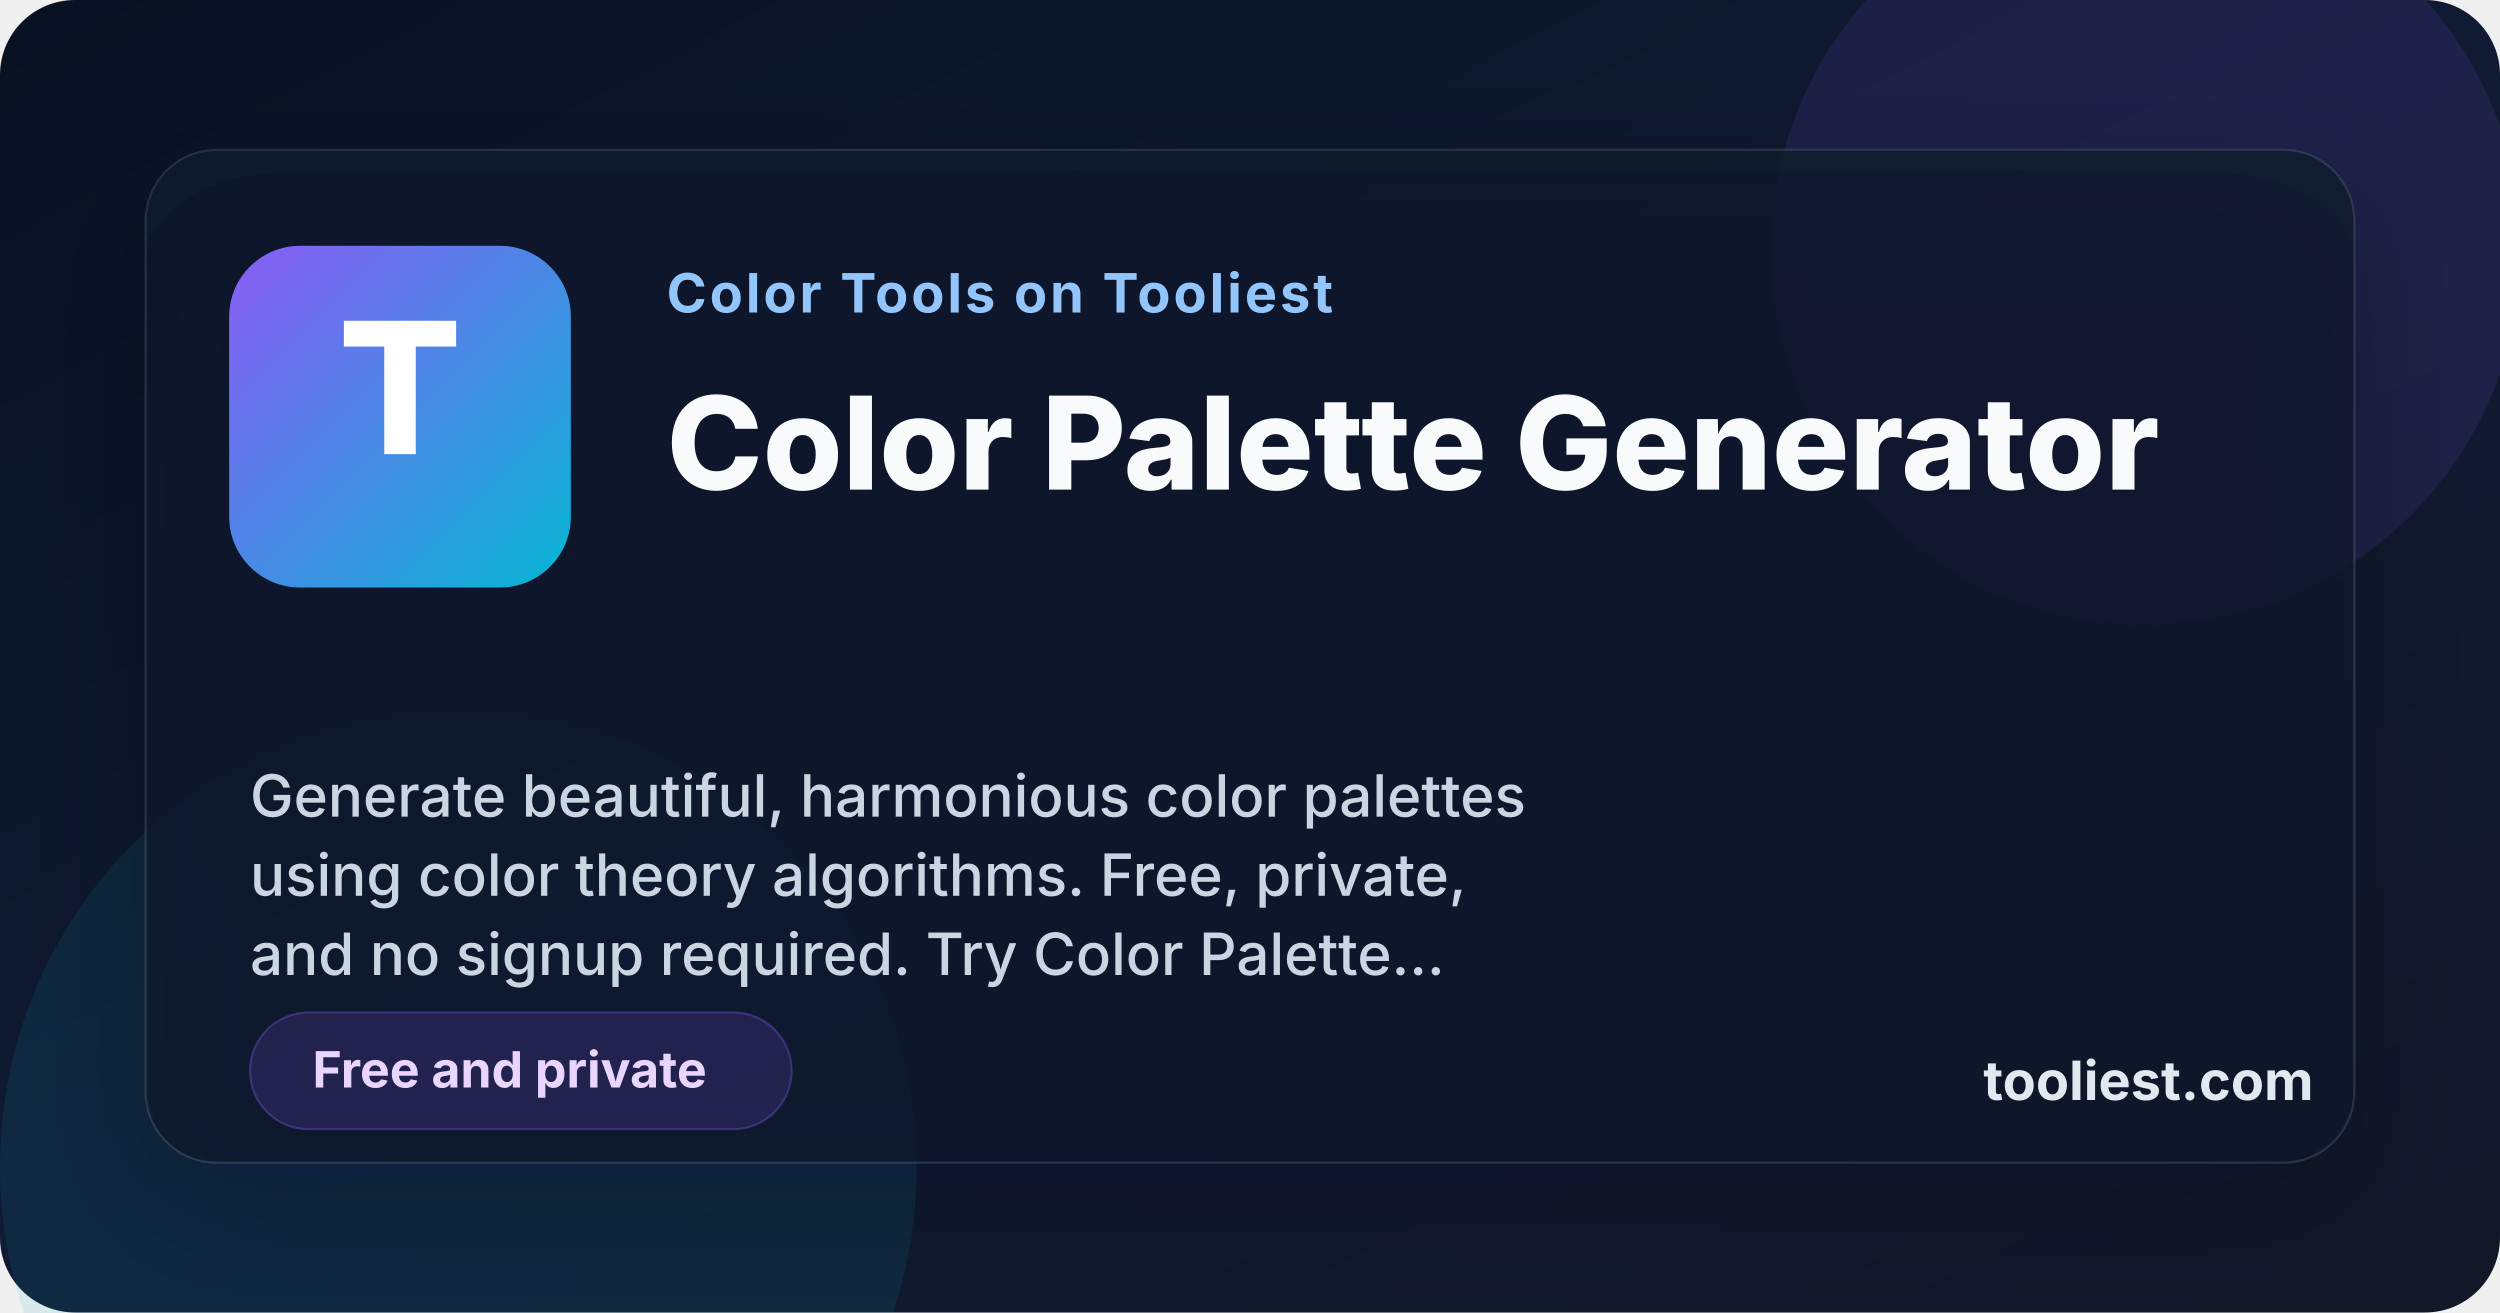
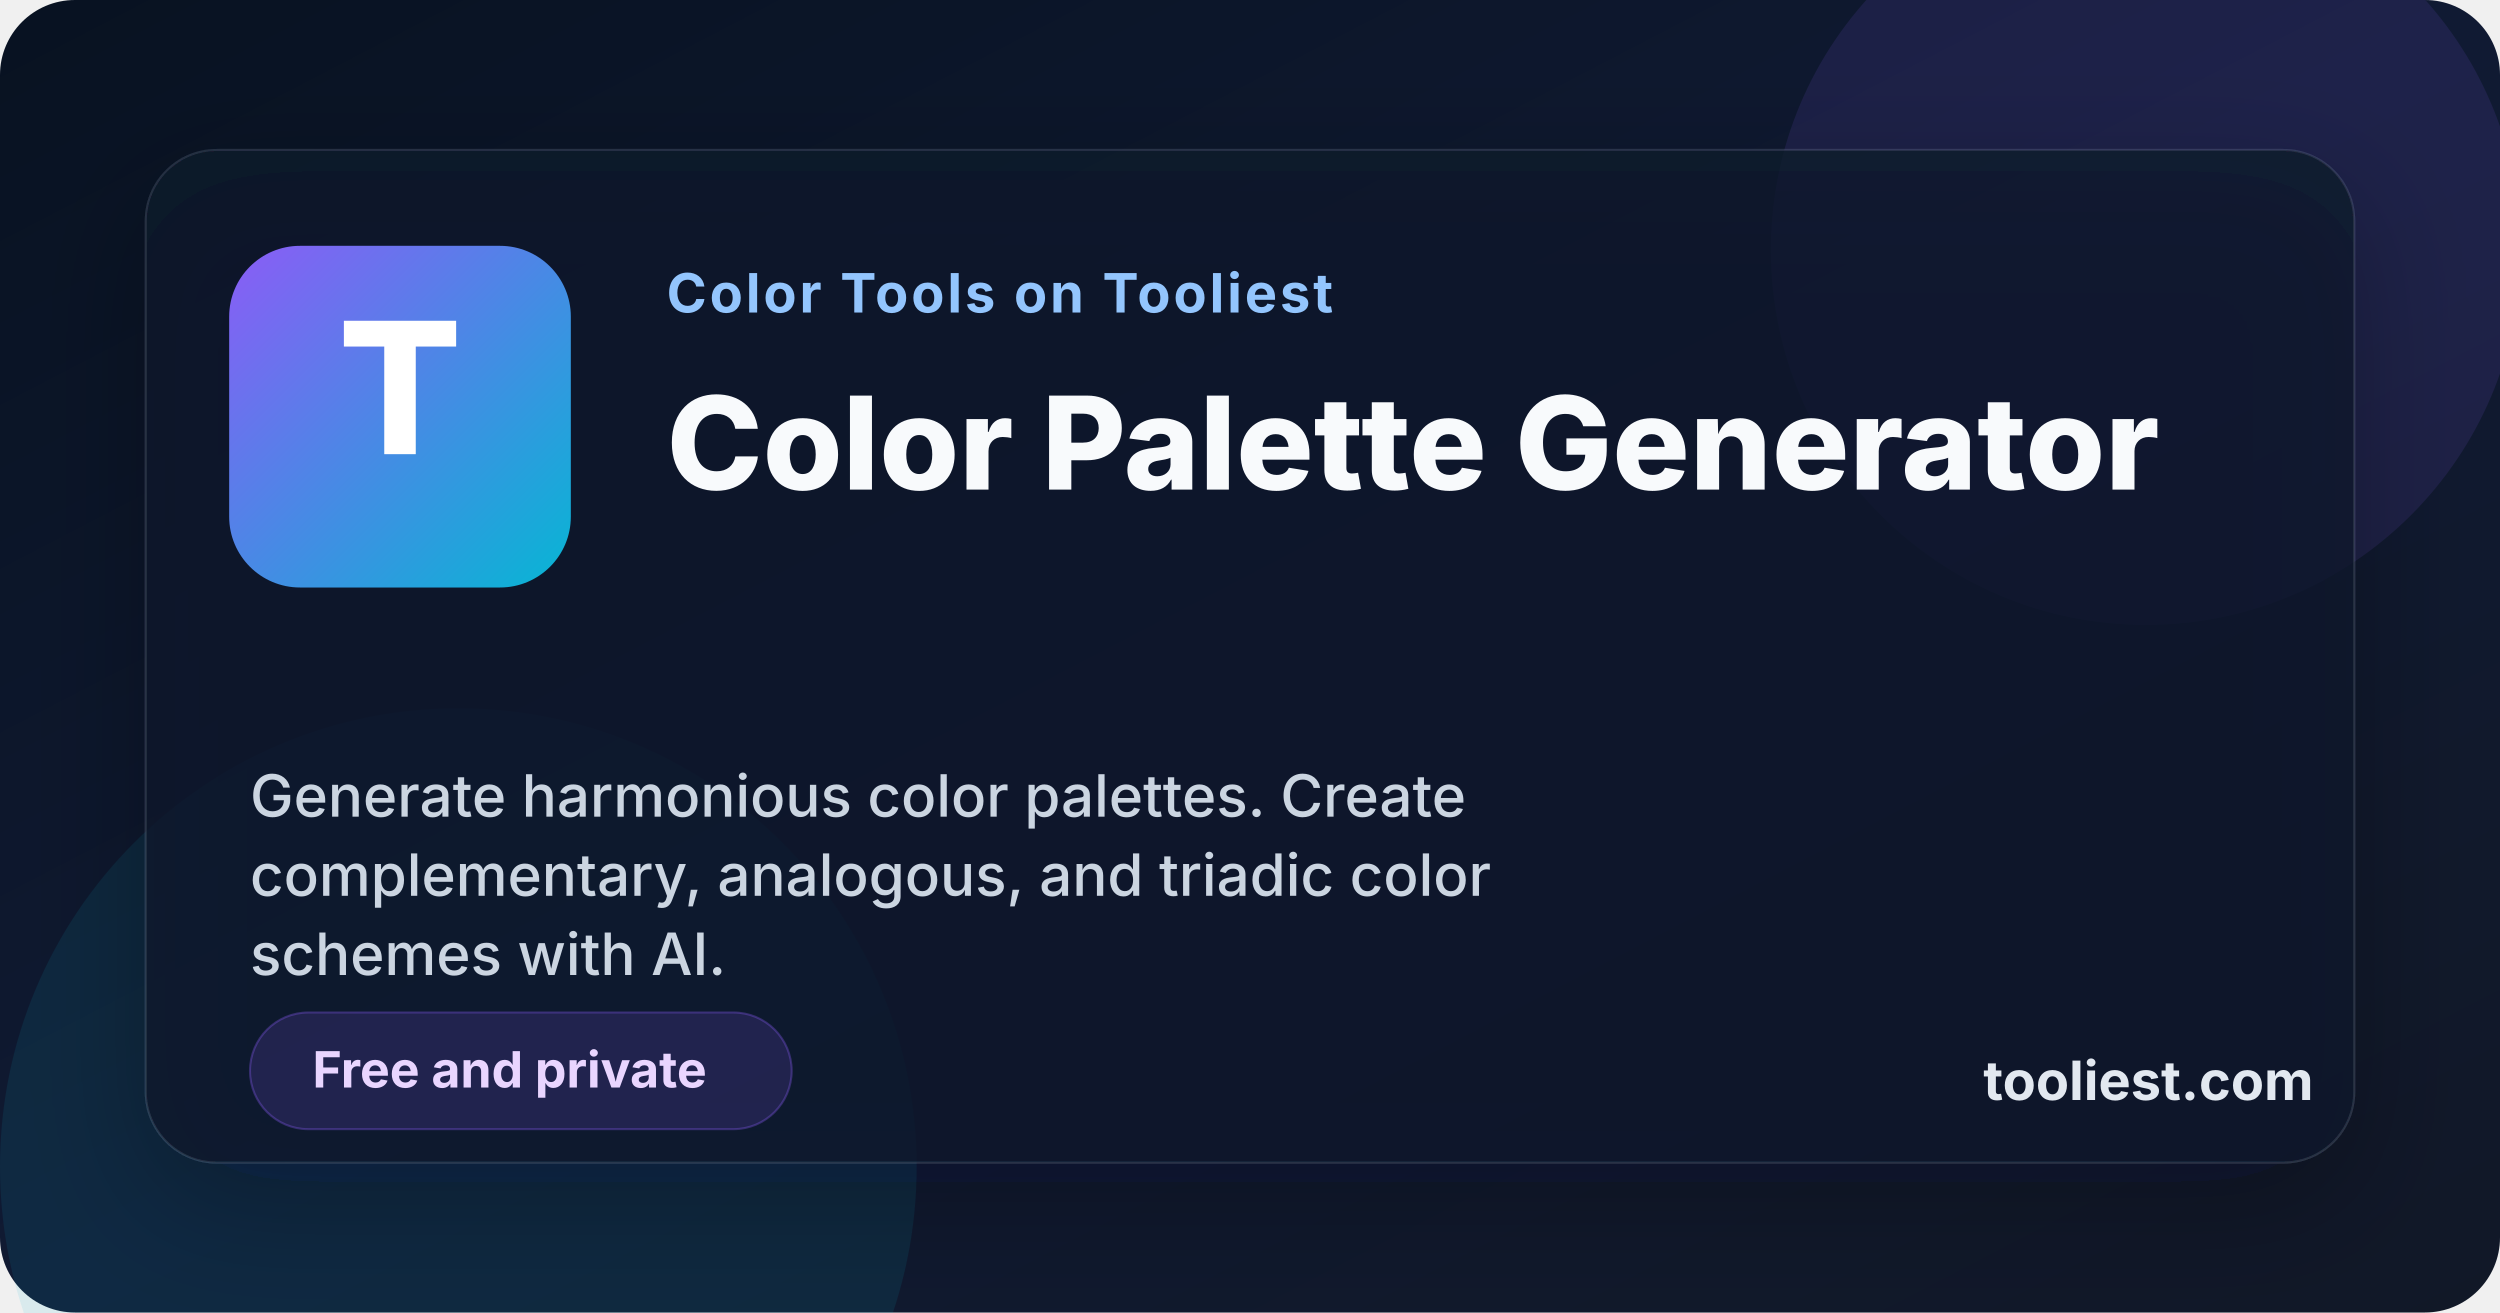
<svg xmlns="http://www.w3.org/2000/svg" width="1200" height="630" viewBox="0 0 1200 630" role="img" aria-labelledby="title desc">
  <defs>
    <linearGradient id="bg" x1="0%" x2="100%" y1="0%" y2="100%">
      <stop offset="0%" stop-color="#081221" />
      <stop offset="50%" stop-color="#101a33" />
      <stop offset="100%" stop-color="#111827" />
    </linearGradient>
    <linearGradient id="accent" x1="0%" x2="100%" y1="0%" y2="100%">
      <stop offset="0%" stop-color="#8b5cf6" />
      <stop offset="100%" stop-color="#06b6d4" />
    </linearGradient>
    <filter id="shadow" x="-20%" y="-20%" width="140%" height="140%">
      <feDropShadow dx="0" dy="20" stdDeviation="30" flood-color="#020617" flood-opacity="0.35" />
    </filter>
  </defs>
  <rect width="1200" height="630" fill="url(#bg)" rx="36" />
  <circle cx="1030" cy="120" r="180" fill="#8b5cf6" opacity="0.12" />
  <circle cx="220" cy="560" r="220" fill="#06b6d4" opacity="0.1" />
  <rect x="70" y="72" width="1060" height="486" rx="34" fill="rgba(15, 23, 42, 0.78)" stroke="rgba(148, 163, 184, 0.18)" filter="url(#shadow)" />
  <rect x="110" y="118" width="164" height="164" rx="34" fill="url(#accent)" />
  <text x="192" y="218" text-anchor="middle" font-family="Inter, Arial, sans-serif" font-size="88" font-weight="800" fill="#ffffff">T</text>
  <text x="320" y="150" font-family="Inter, Arial, sans-serif" font-size="26" font-weight="700" letter-spacing="1.4" fill="#93c5fd">Color Tools on Tooliest</text>
  <text x="320" y="235" font-family="Inter, Arial, sans-serif" font-size="62" font-weight="800" fill="#f8fafc">Color Palette Generator</text>
-   <text x="120" y="392" font-family="Inter, Arial, sans-serif" font-size="28" font-weight="500" fill="#cbd5e1">Generate beautiful, harmonious color palettes</text>
-   <text x="120" y="430" font-family="Inter, Arial, sans-serif" font-size="28" font-weight="500" fill="#cbd5e1">using color theory algorithms. Free, private,</text>
-   <text x="120" y="468" font-family="Inter, Arial, sans-serif" font-size="28" font-weight="500" fill="#cbd5e1">and no signup required. Try Color Palette...</text>
+   <text x="120" y="392" font-family="Inter, Arial, sans-serif" font-size="28" font-weight="500" fill="#cbd5e1">Generate harmonious color palettes. Create</text>
+   <text x="120" y="430" font-family="Inter, Arial, sans-serif" font-size="28" font-weight="500" fill="#cbd5e1">complementary, analogous, and triadic color</text>
+   <text x="120" y="468" font-family="Inter, Arial, sans-serif" font-size="28" font-weight="500" fill="#cbd5e1">schemes with AI.</text>
  <rect x="120" y="486" width="260" height="56" rx="28" fill="rgba(139, 92, 246, 0.16)" stroke="rgba(139, 92, 246, 0.32)" />
  <text x="150" y="522" font-family="Inter, Arial, sans-serif" font-size="24" font-weight="700" fill="#e9d5ff">Free and private</text>
  <text x="952" y="528" font-family="Inter, Arial, sans-serif" font-size="26" font-weight="700" fill="#e2e8f0">tooliest.com</text>
</svg>
